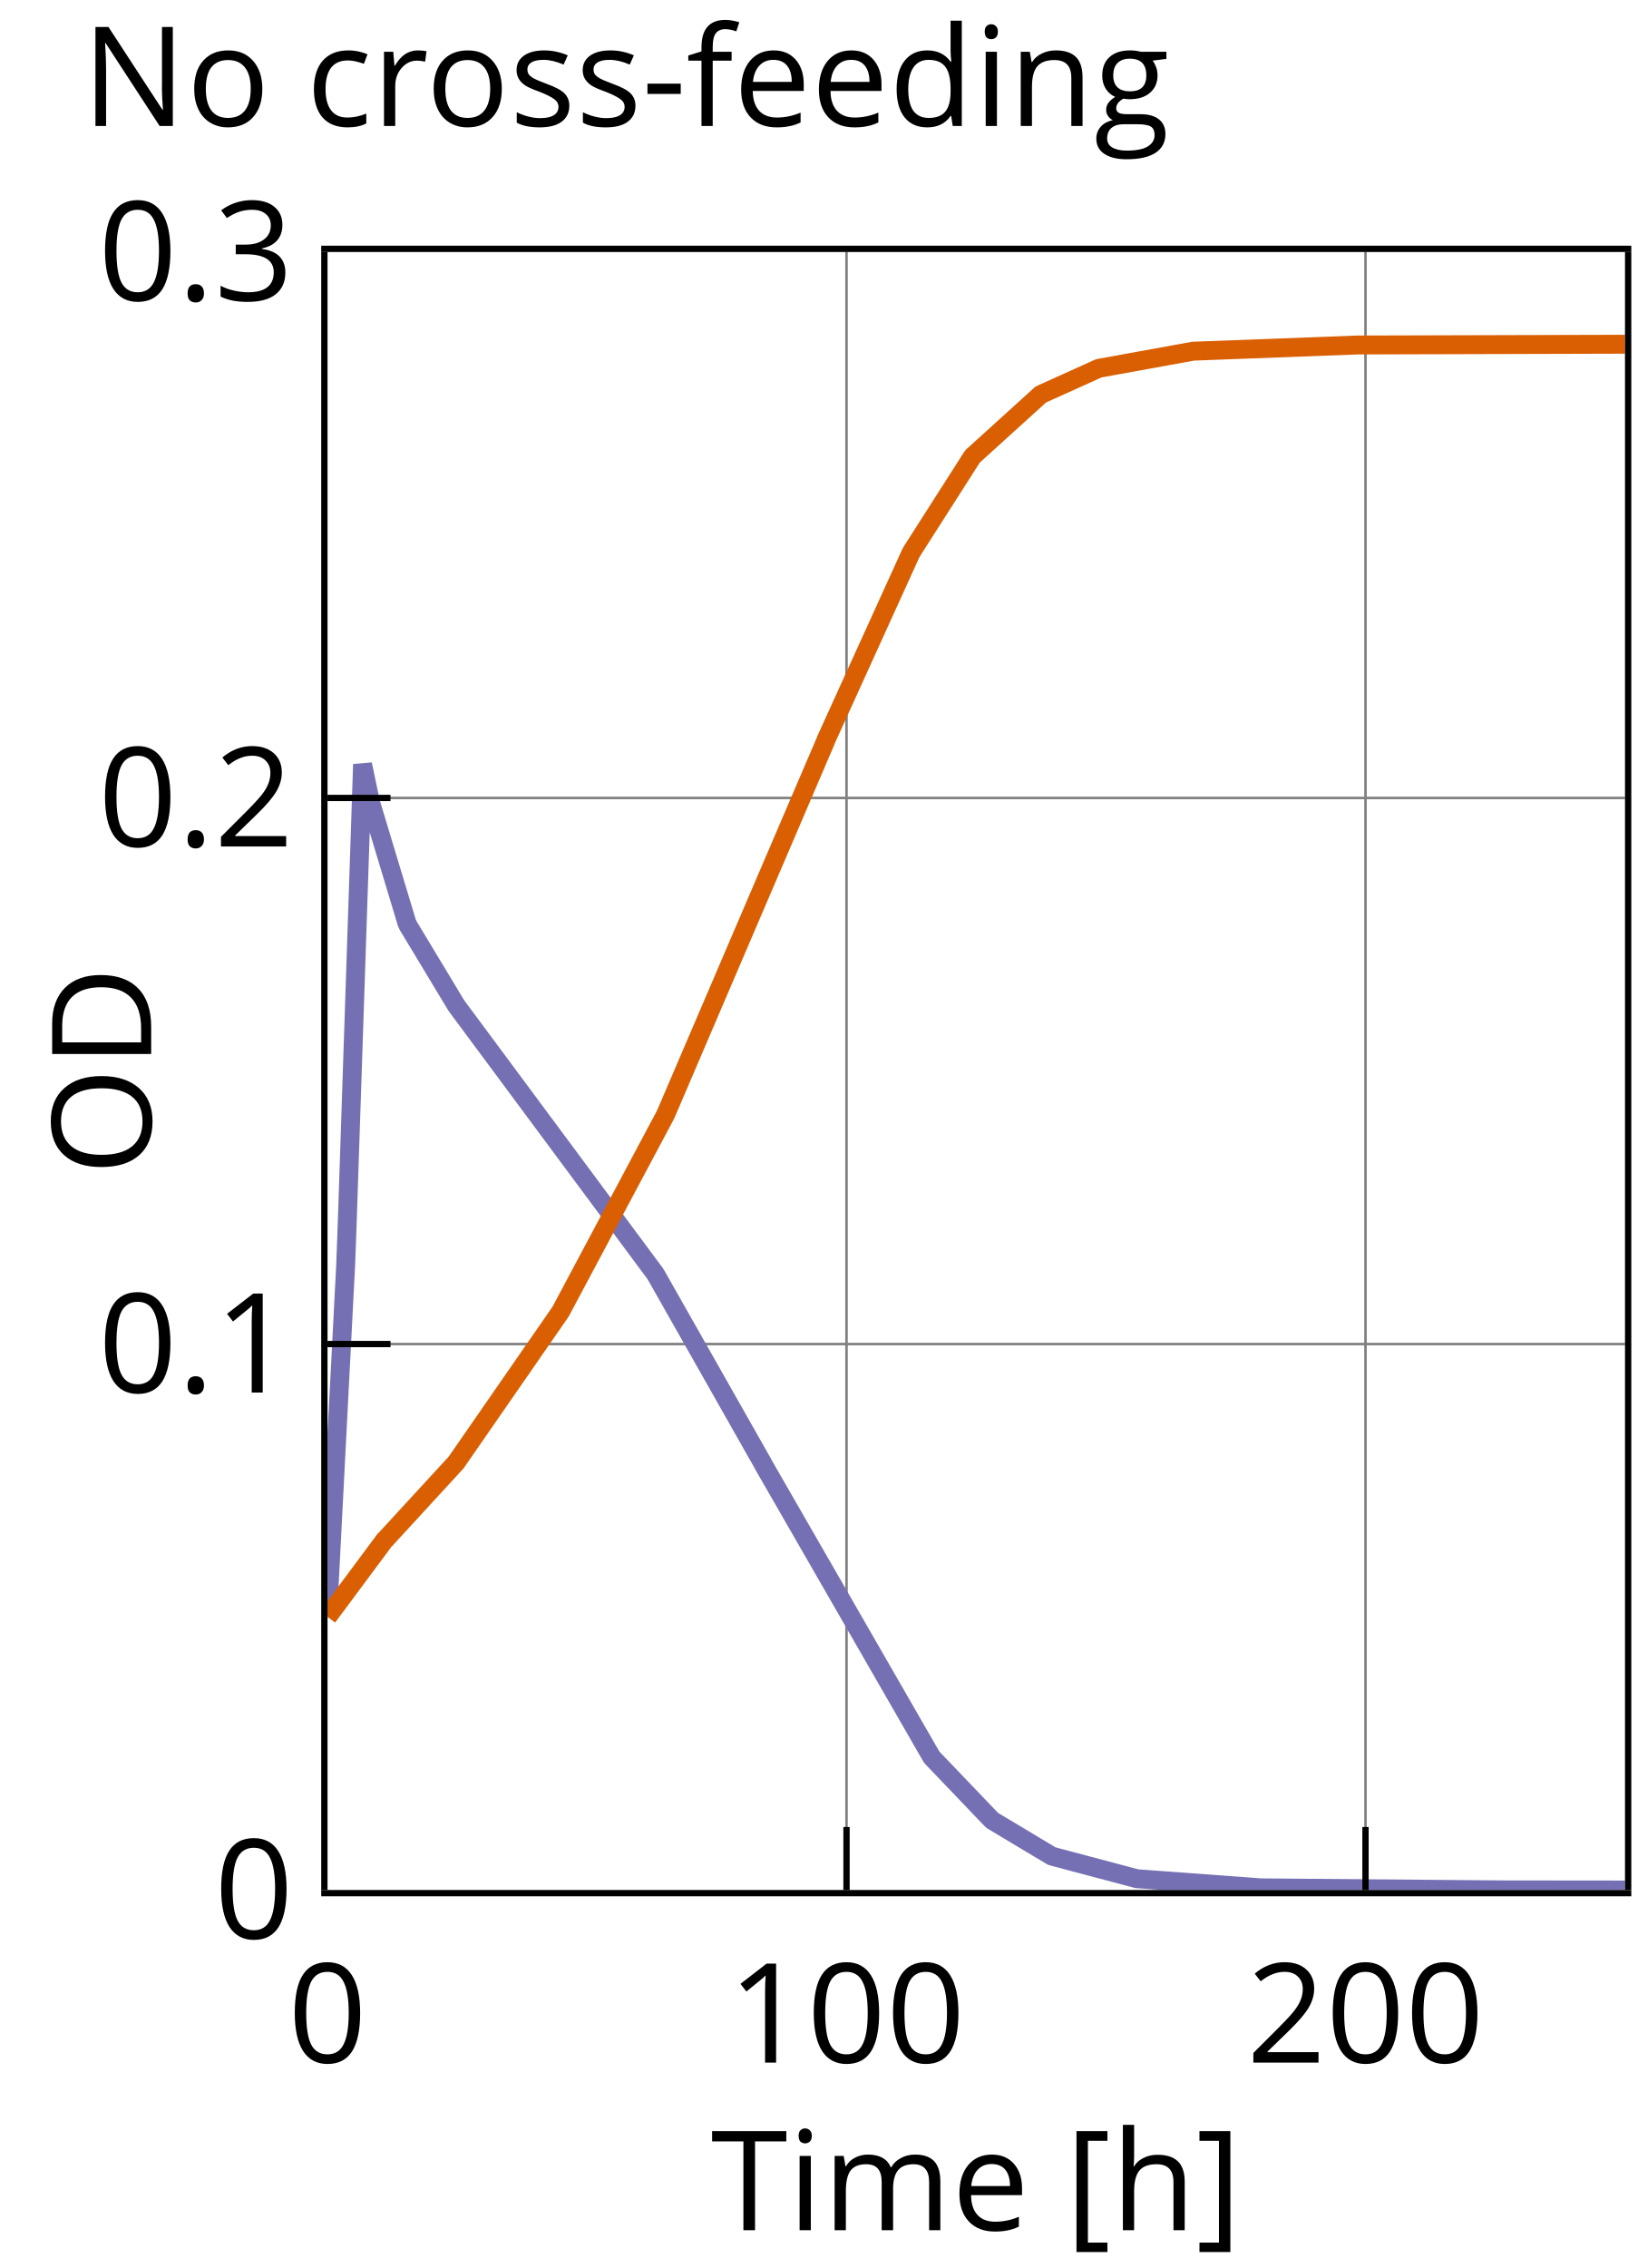
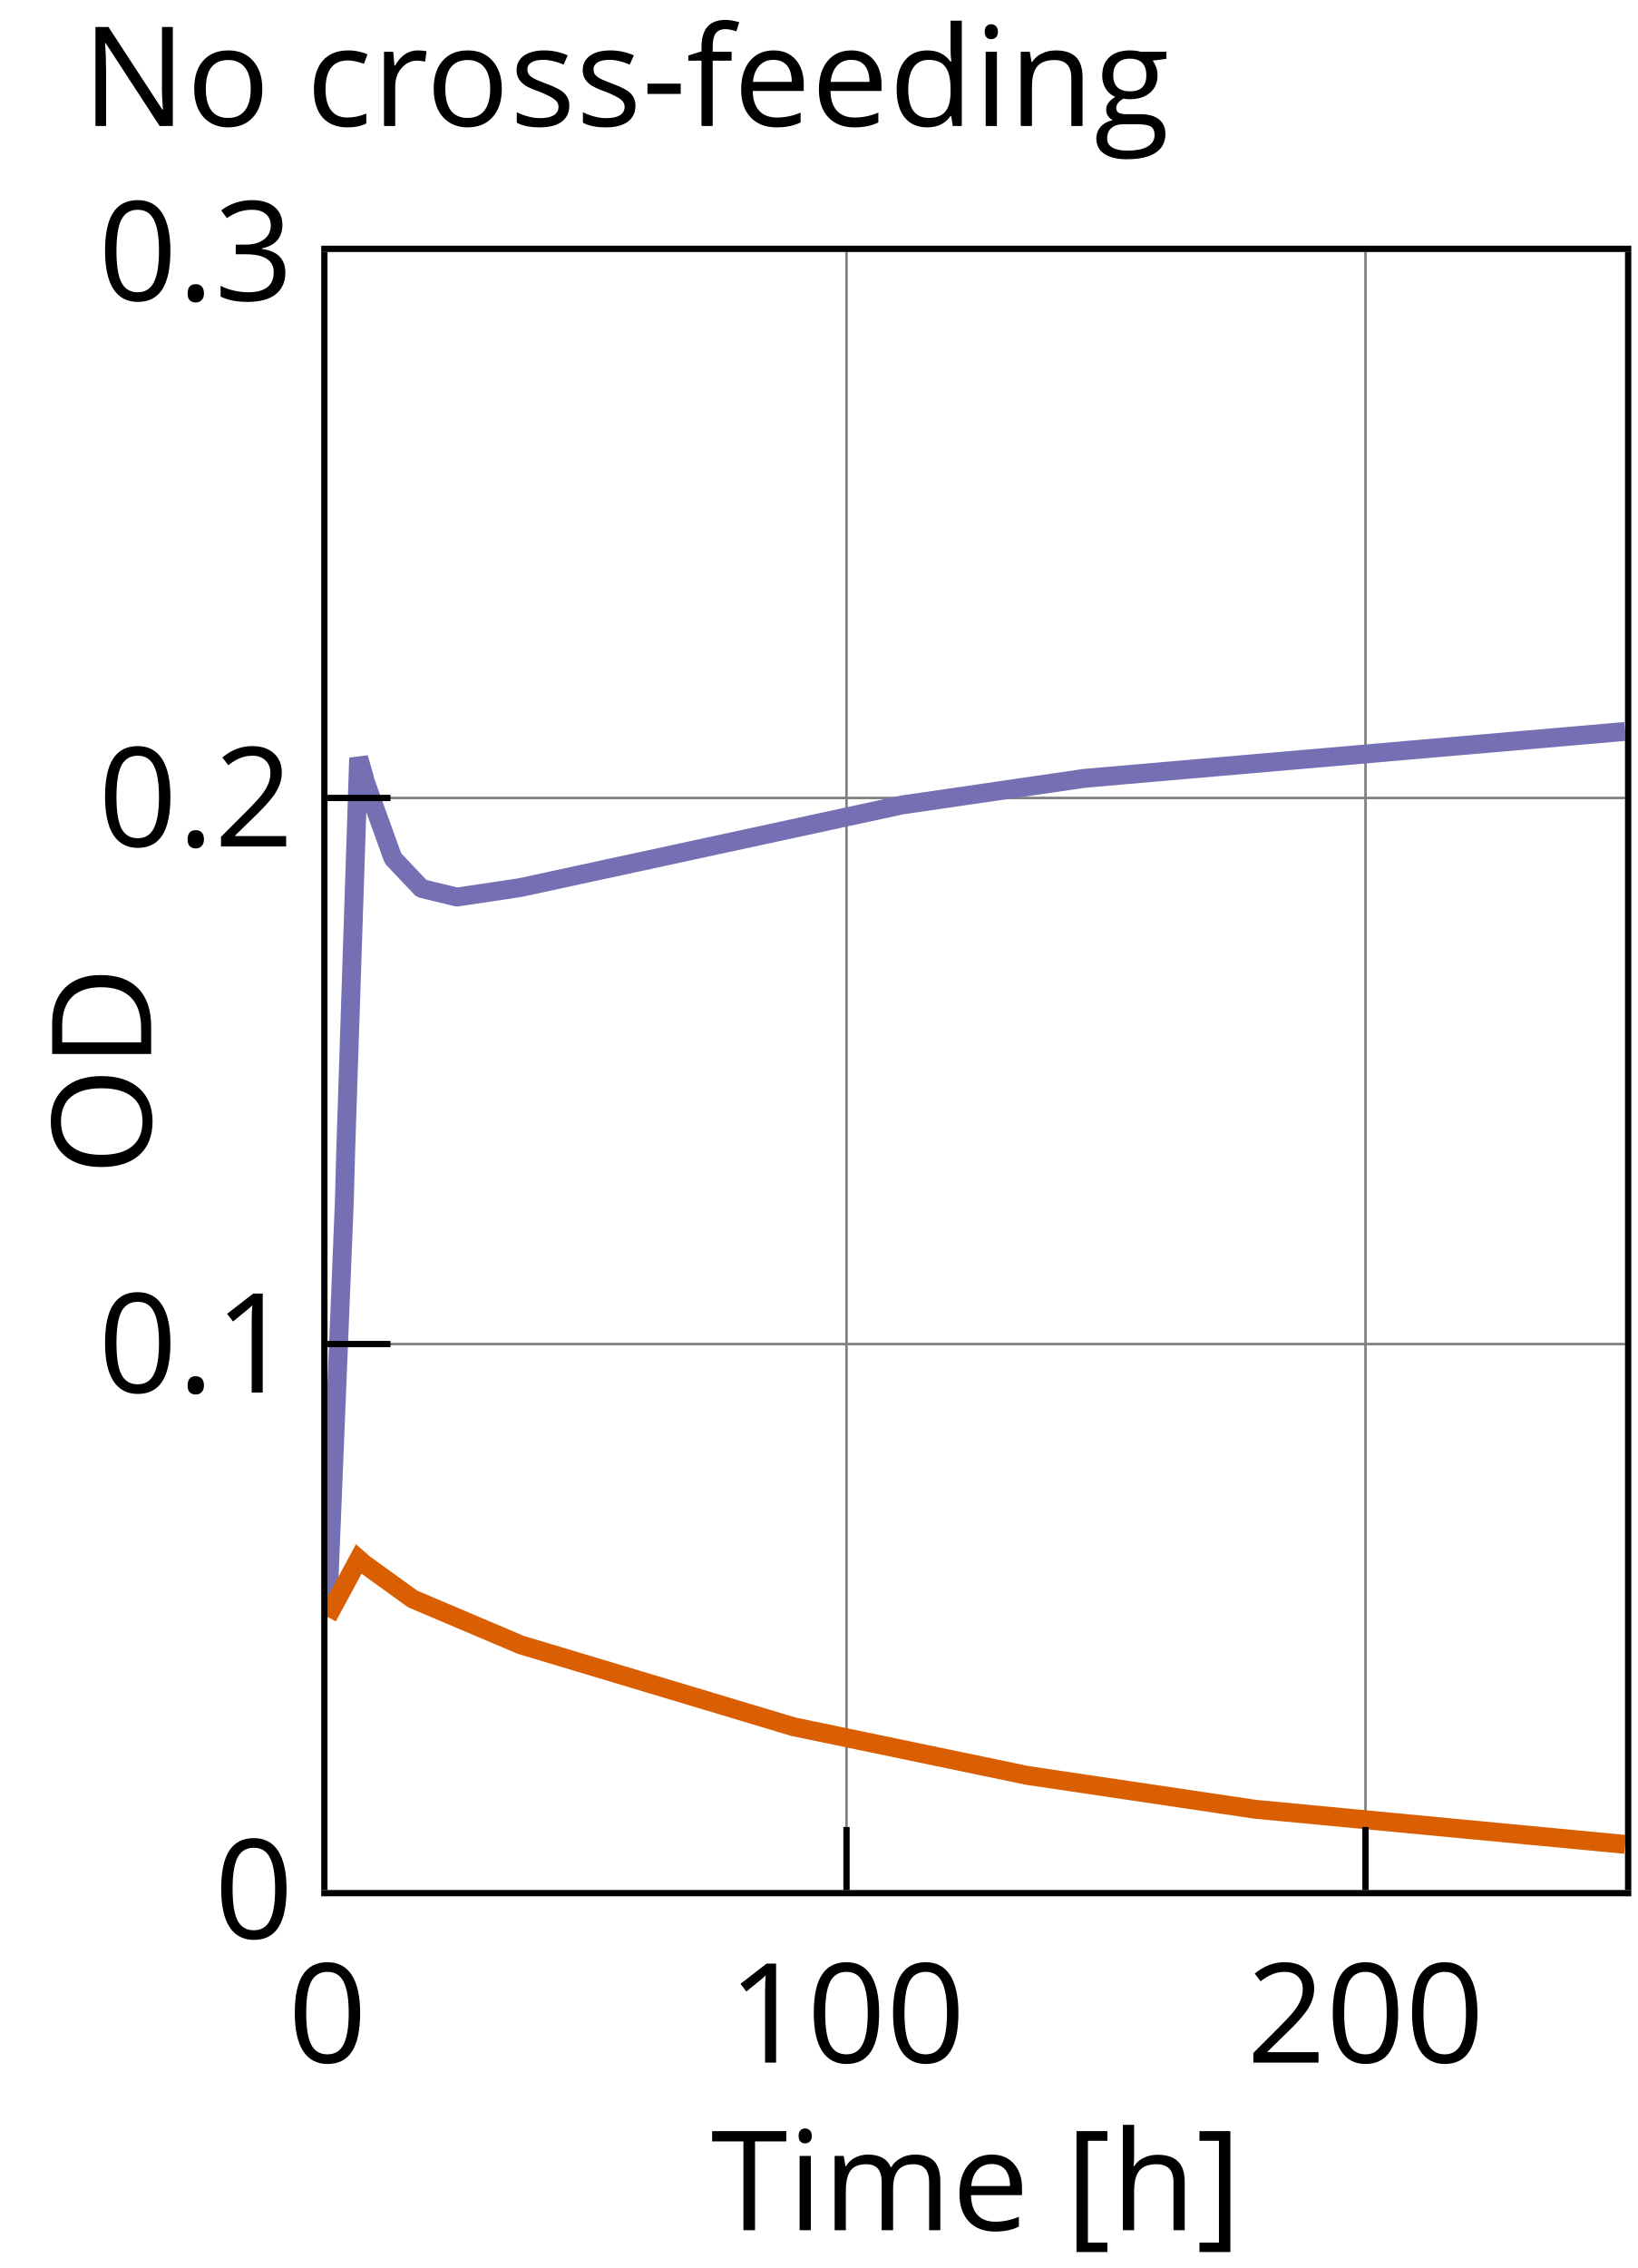
<svg xmlns="http://www.w3.org/2000/svg" class="main-svg" width="130" height="180" style="" viewBox="0 0 130 180">
  <rect x="0" y="0" width="130" height="180" style="fill: rgb(255, 255, 255); fill-opacity: 1;" />
-   <defs id="defs-e9ce3e">
+   <defs id="defs-9bde01">
    <g class="clips">
-       <clipPath id="clipe9ce3exyplot" class="plotclip">
+       <clipPath id="clip9bde01xyplot" class="plotclip">
        <rect width="103" height="130" />
      </clipPath>
-       <clipPath class="axesclip" id="clipe9ce3ex">
+       <clipPath class="axesclip" id="clip9bde01x">
        <rect x="26" y="0" width="103" height="180" />
      </clipPath>
-       <clipPath class="axesclip" id="clipe9ce3ey">
+       <clipPath class="axesclip" id="clip9bde01y">
        <rect x="0" y="20" width="130" height="130" />
      </clipPath>
-       <clipPath class="axesclip" id="clipe9ce3exy">
+       <clipPath class="axesclip" id="clip9bde01xy">
        <rect x="26" y="20" width="103" height="130" />
      </clipPath>
    </g>
    <g class="gradients" />
    <g class="patterns" />
  </defs>
  <g class="bglayer" />
  <g class="layer-below">
    <g class="imagelayer" />
    <g class="shapelayer" />
  </g>
  <g class="cartesianlayer">
    <g class="subplot xy">
      <g class="layer-subplot">
        <g class="shapelayer" />
        <g class="imagelayer" />
      </g>
      <g class="minor-gridlayer">
        <g class="x" />
        <g class="y" />
      </g>
      <g class="gridlayer">
        <g class="x">
          <path class="xgrid crisp" transform="translate(67.2,0)" d="M0,20v130" style="stroke: rgb(128, 128, 128); stroke-opacity: 1; stroke-width: 0.2px;" />
          <path class="xgrid crisp" transform="translate(108.4,0)" d="M0,20v130" style="stroke: rgb(128, 128, 128); stroke-opacity: 1; stroke-width: 0.2px;" />
        </g>
        <g class="y">
          <path class="ygrid crisp" transform="translate(0,106.67)" d="M26,0h103" style="stroke: rgb(128, 128, 128); stroke-opacity: 1; stroke-width: 0.2px;" />
          <path class="ygrid crisp" transform="translate(0,63.33)" d="M26,0h103" style="stroke: rgb(128, 128, 128); stroke-opacity: 1; stroke-width: 0.2px;" />
        </g>
      </g>
      <g class="zerolinelayer" />
      <g class="layer-between">
        <g class="shapelayer" />
        <g class="imagelayer" />
      </g>
      <path class="xlines-below" />
      <path class="ylines-below" />
      <g class="overlines-below" />
      <g class="xaxislayer-below" />
      <g class="yaxislayer-below" />
      <g class="overaxes-below" />
      <g class="overplot">
-         <g class="xy" transform="translate(26,20)" clip-path="url(#clipe9ce3exyplot)">
+         <g class="xy" transform="translate(26,20)" clip-path="url(#clip9bde01xyplot)">
          <g class="scatterlayer mlayer">
-             <g class="trace scatter trace7033d5" style="stroke-miterlimit: 2; opacity: 1;">
+             <g class="trace scatter trace7465e9" style="stroke-miterlimit: 2; opacity: 1;">
              <g class="fills" />
              <g class="errorbars" />
              <g class="lines">
-                 <path class="js-line" d="M0,108.33L1.44,80.41L1.55,77.47L2.78,40.66L3.3,43.13L3.4,43.63L6.29,53.21L6.39,53.44L10.21,59.78L10.31,59.92L25.98,81.04L26.09,81.21L34.54,96.12L34.64,96.31L47.94,119.42L48.05,119.55L52.69,124.4L52.79,124.49L57.43,127.27L57.53,127.32L64.23,129.1L64.34,129.11L74.13,129.83L74.23,129.83L93.31,129.99L93.41,129.99L103,130" style="vector-effect: none; fill: none; stroke: rgb(117, 112, 179); stroke-opacity: 1; stroke-width: 1.5px; opacity: 1;" />
+                 <path class="js-line" d="M0,108.33L1.34,75.22L1.44,71.44L2.47,40.15L2.89,41.58L2.99,42.01L5.16,48.02L5.26,48.19L7.42,50.47L7.53,50.53L10.21,51.18L10.31,51.19L15.26,50.45L15.36,50.43L45.67,43.87L45.78,43.86L59.9,41.8L60.01,41.78L103,38.05" style="vector-effect: none; fill: none; stroke: rgb(117, 112, 179); stroke-opacity: 1; stroke-width: 1.5px; opacity: 1;" />
              </g>
              <g class="points" />
              <g class="text" />
            </g>
-             <g class="trace scatter tracebbef35" style="stroke-miterlimit: 2; opacity: 1;">
+             <g class="trace scatter trace1d0b0f" style="stroke-miterlimit: 2; opacity: 1;">
              <g class="fills" />
              <g class="errorbars" />
              <g class="lines">
-                 <path class="js-line" d="M0,108.33L4.54,102.22L4.64,102.13L10.1,96.19L10.21,96.07L18.46,84.16L18.56,83.99L26.81,68.51L26.91,68.29L39.49,38.93L39.59,38.68L46.29,23.94L46.4,23.74L51.14,16.32L51.24,16.19L56.6,11.33L56.71,11.27L61.14,9.27L61.24,9.23L68.67,7.88L68.77,7.87L81.76,7.38L81.86,7.38L103,7.32" style="vector-effect: none; fill: none; stroke: rgb(217, 95, 2); stroke-opacity: 1; stroke-width: 1.5px; opacity: 1;" />
+                 <path class="js-line" d="M0,108.33L2.47,103.74L2.78,104.01L2.89,104.11L6.7,106.86L6.8,106.92L15.26,110.51L15.36,110.55L37.01,117.05L37.12,117.07L55.47,120.89L55.57,120.91L73.62,123.59L73.72,123.6L103,126.38" style="vector-effect: none; fill: none; stroke: rgb(217, 95, 2); stroke-opacity: 1; stroke-width: 1.5px; opacity: 1;" />
              </g>
              <g class="points" />
              <g class="text" />
            </g>
          </g>
        </g>
      </g>
      <g class="zerolinelayer-above" />
      <path class="xlines-above crisp" d="M25.5,150.25H129.5M25.5,19.75H129.5" style="fill: none; stroke-width: 0.5px; stroke: rgb(0, 0, 0); stroke-opacity: 1;" />
      <path class="ylines-above crisp" d="M25.75,20V150M129.25,20V150" style="fill: none; stroke-width: 0.5px; stroke: rgb(0, 0, 0); stroke-opacity: 1;" />
      <g class="overlines-above" />
      <g class="xaxislayer-above">
        <path class="xtick ticks crisp" d="M0,150v-5" transform="translate(67.2,0)" style="stroke: rgb(0, 0, 0); stroke-opacity: 1; stroke-width: 0.5px;" />
        <path class="xtick ticks crisp" d="M0,150v-5" transform="translate(108.4,0)" style="stroke: rgb(0, 0, 0); stroke-opacity: 1; stroke-width: 0.5px;" />
        <g class="xtick">
          <text text-anchor="middle" x="0" y="163.7" transform="translate(26,0)" style="font-family: 'Open Sans', verdana, arial, sans-serif; font-size: 11px; fill: rgb(0, 0, 0); fill-opacity: 1; white-space: pre;">0</text>
        </g>
        <g class="xtick">
          <text text-anchor="middle" x="0" y="163.7" style="font-family: 'Open Sans', verdana, arial, sans-serif; font-size: 11px; fill: rgb(0, 0, 0); fill-opacity: 1; white-space: pre;" transform="translate(67.2,0)">100</text>
        </g>
        <g class="xtick">
          <text text-anchor="middle" x="0" y="163.7" style="font-family: 'Open Sans', verdana, arial, sans-serif; font-size: 11px; fill: rgb(0, 0, 0); fill-opacity: 1; white-space: pre;" transform="translate(108.4,0)">200</text>
        </g>
      </g>
      <g class="yaxislayer-above">
        <path class="ytick ticks crisp" d="M26,0h5" transform="translate(0,106.67)" style="stroke: rgb(0, 0, 0); stroke-opacity: 1; stroke-width: 0.5px;" />
        <path class="ytick ticks crisp" d="M26,0h5" transform="translate(0,63.33)" style="stroke: rgb(0, 0, 0); stroke-opacity: 1; stroke-width: 0.5px;" />
        <g class="ytick">
          <text text-anchor="end" x="23.3" y="3.85" transform="translate(0,150)" style="font-family: 'Open Sans', verdana, arial, sans-serif; font-size: 11px; fill: rgb(0, 0, 0); fill-opacity: 1; white-space: pre;">0</text>
        </g>
        <g class="ytick">
          <text text-anchor="end" x="23.3" y="3.85" style="font-family: 'Open Sans', verdana, arial, sans-serif; font-size: 11px; fill: rgb(0, 0, 0); fill-opacity: 1; white-space: pre;" transform="translate(0,106.67)">0.1</text>
        </g>
        <g class="ytick">
          <text text-anchor="end" x="23.3" y="3.85" style="font-family: 'Open Sans', verdana, arial, sans-serif; font-size: 11px; fill: rgb(0, 0, 0); fill-opacity: 1; white-space: pre;" transform="translate(0,63.33)">0.2</text>
        </g>
        <g class="ytick">
          <text text-anchor="end" x="23.3" y="3.85" style="font-family: 'Open Sans', verdana, arial, sans-serif; font-size: 11px; fill: rgb(0, 0, 0); fill-opacity: 1; white-space: pre;" transform="translate(0,20)">0.3</text>
        </g>
      </g>
      <g class="overaxes-above" />
    </g>
  </g>
  <g class="polarlayer" />
  <g class="smithlayer" />
  <g class="ternarylayer" />
  <g class="geolayer" />
  <g class="funnelarealayer" />
  <g class="pielayer" />
  <g class="iciclelayer" />
  <g class="treemaplayer" />
  <g class="sunburstlayer" />
  <g class="glimages" />
-   <defs id="topdefs-e9ce3e">
+   <defs id="topdefs-9bde01">
    <g class="clips" />
  </defs>
  <g class="layer-above">
    <g class="imagelayer" />
    <g class="shapelayer" />
  </g>
  <g class="infolayer">
    <g class="g-gtitle">
      <text class="gtitle" x="6.5" y="10" text-anchor="start" dy="0em" style="opacity: 1; font-family: 'Open Sans', verdana, arial, sans-serif; font-size: 11px; fill: rgb(0, 0, 0); fill-opacity: 1; white-space: pre;">No cross-feeding</text>
    </g>
    <g class="g-xtitle" transform="translate(0,2.849805)">
      <text class="xtitle" x="77.5" y="174.15" text-anchor="middle" style="opacity: 1; font-family: 'Open Sans', verdana, arial, sans-serif; font-size: 11px; fill: rgb(0, 0, 0); fill-opacity: 1; white-space: pre;">Time [h]</text>
    </g>
    <g class="g-ytitle" transform="translate(7.81543,0)">
      <text class="ytitle" transform="rotate(-90,4.18418,85)" x="4.184" y="85" text-anchor="middle" style="opacity: 1; font-family: 'Open Sans', verdana, arial, sans-serif; font-size: 11px; fill: rgb(0, 0, 0); fill-opacity: 1; white-space: pre;">OD</text>
    </g>
  </g>
</svg>
